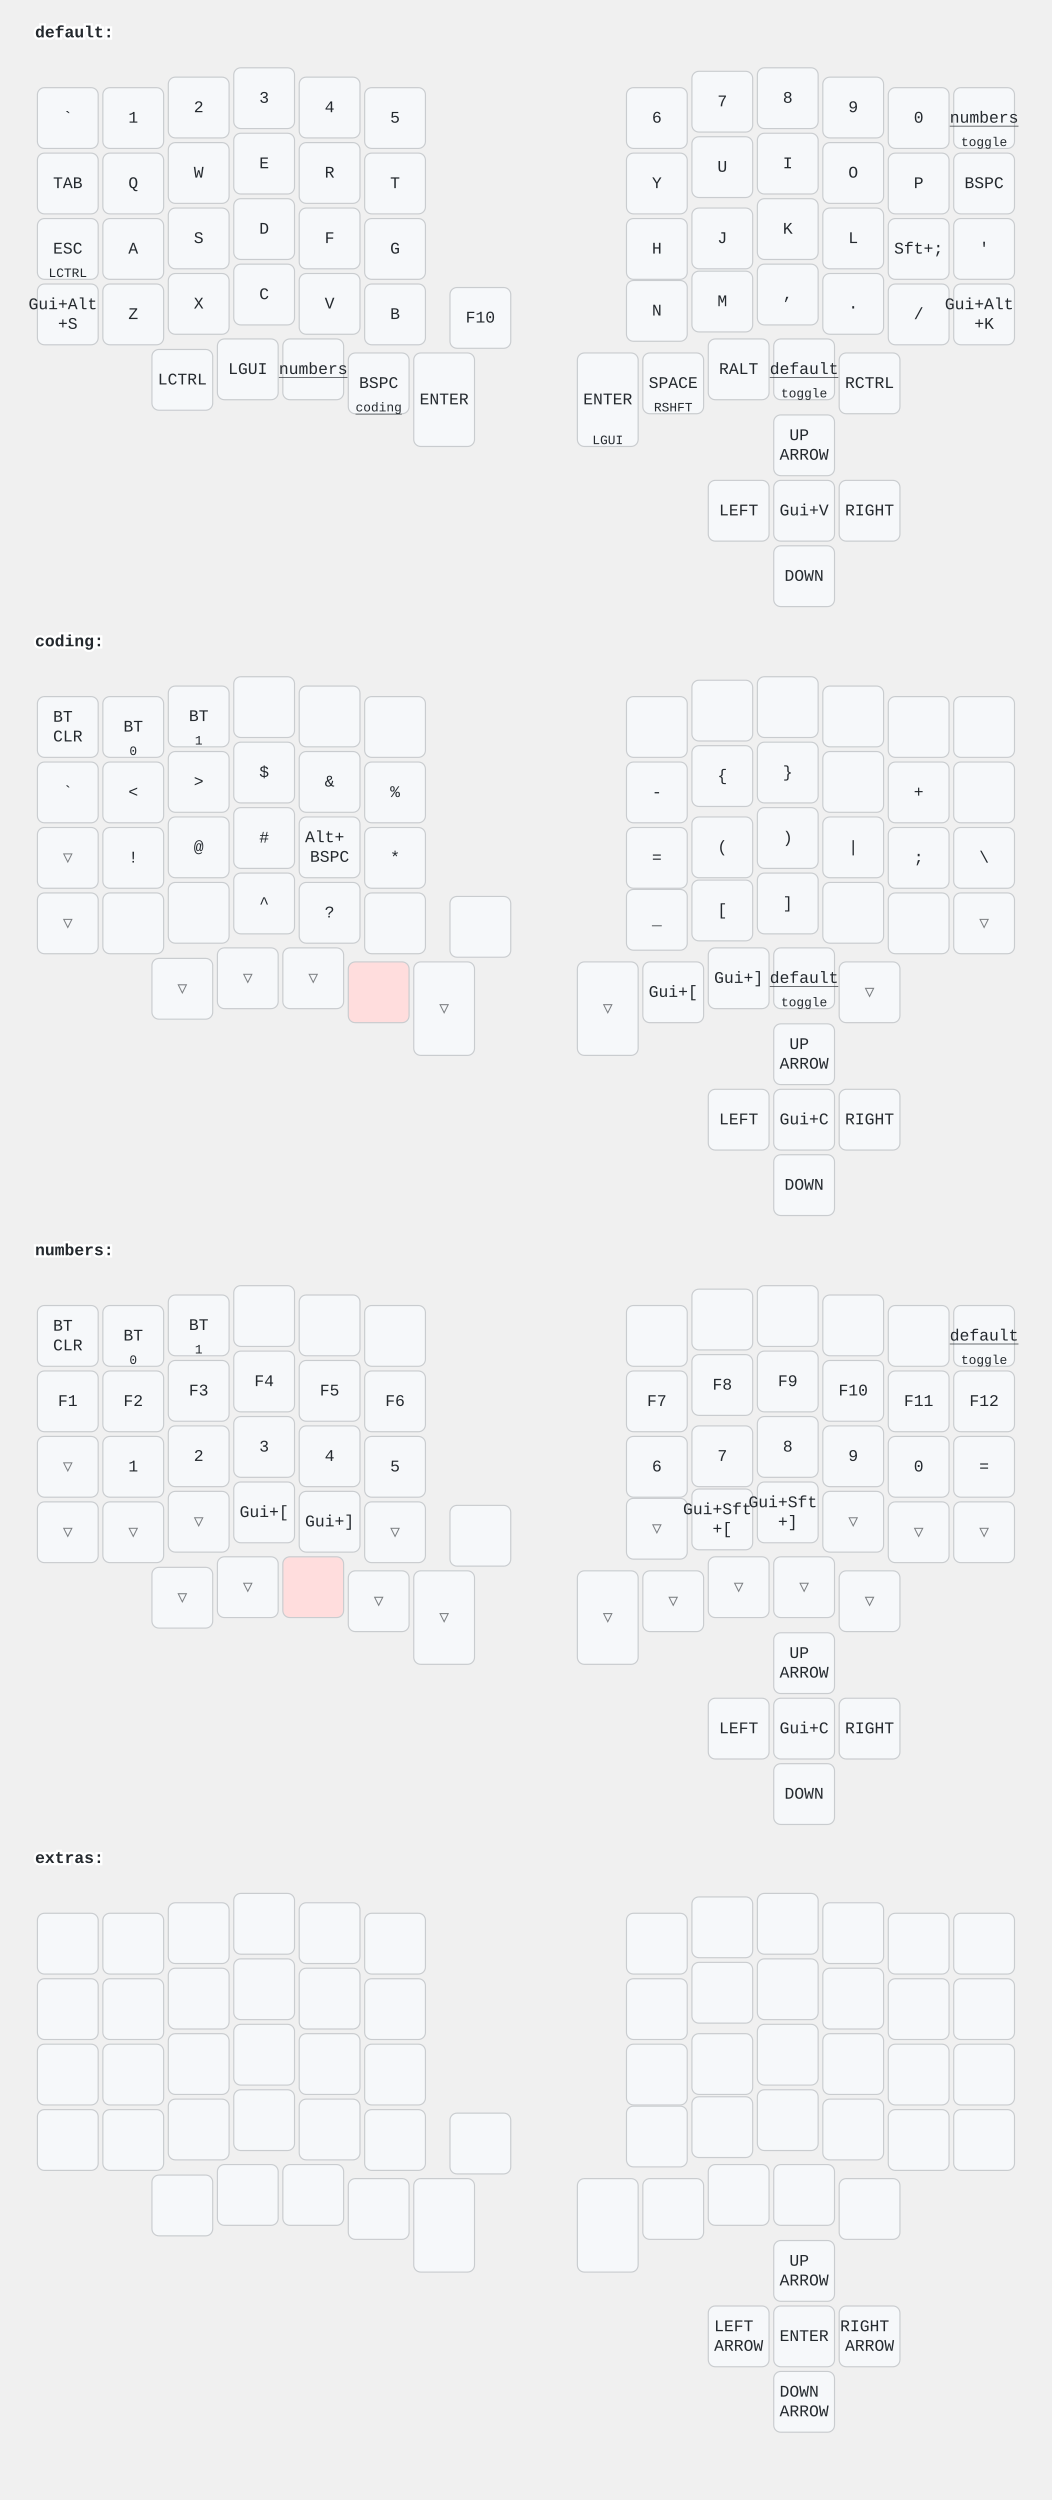
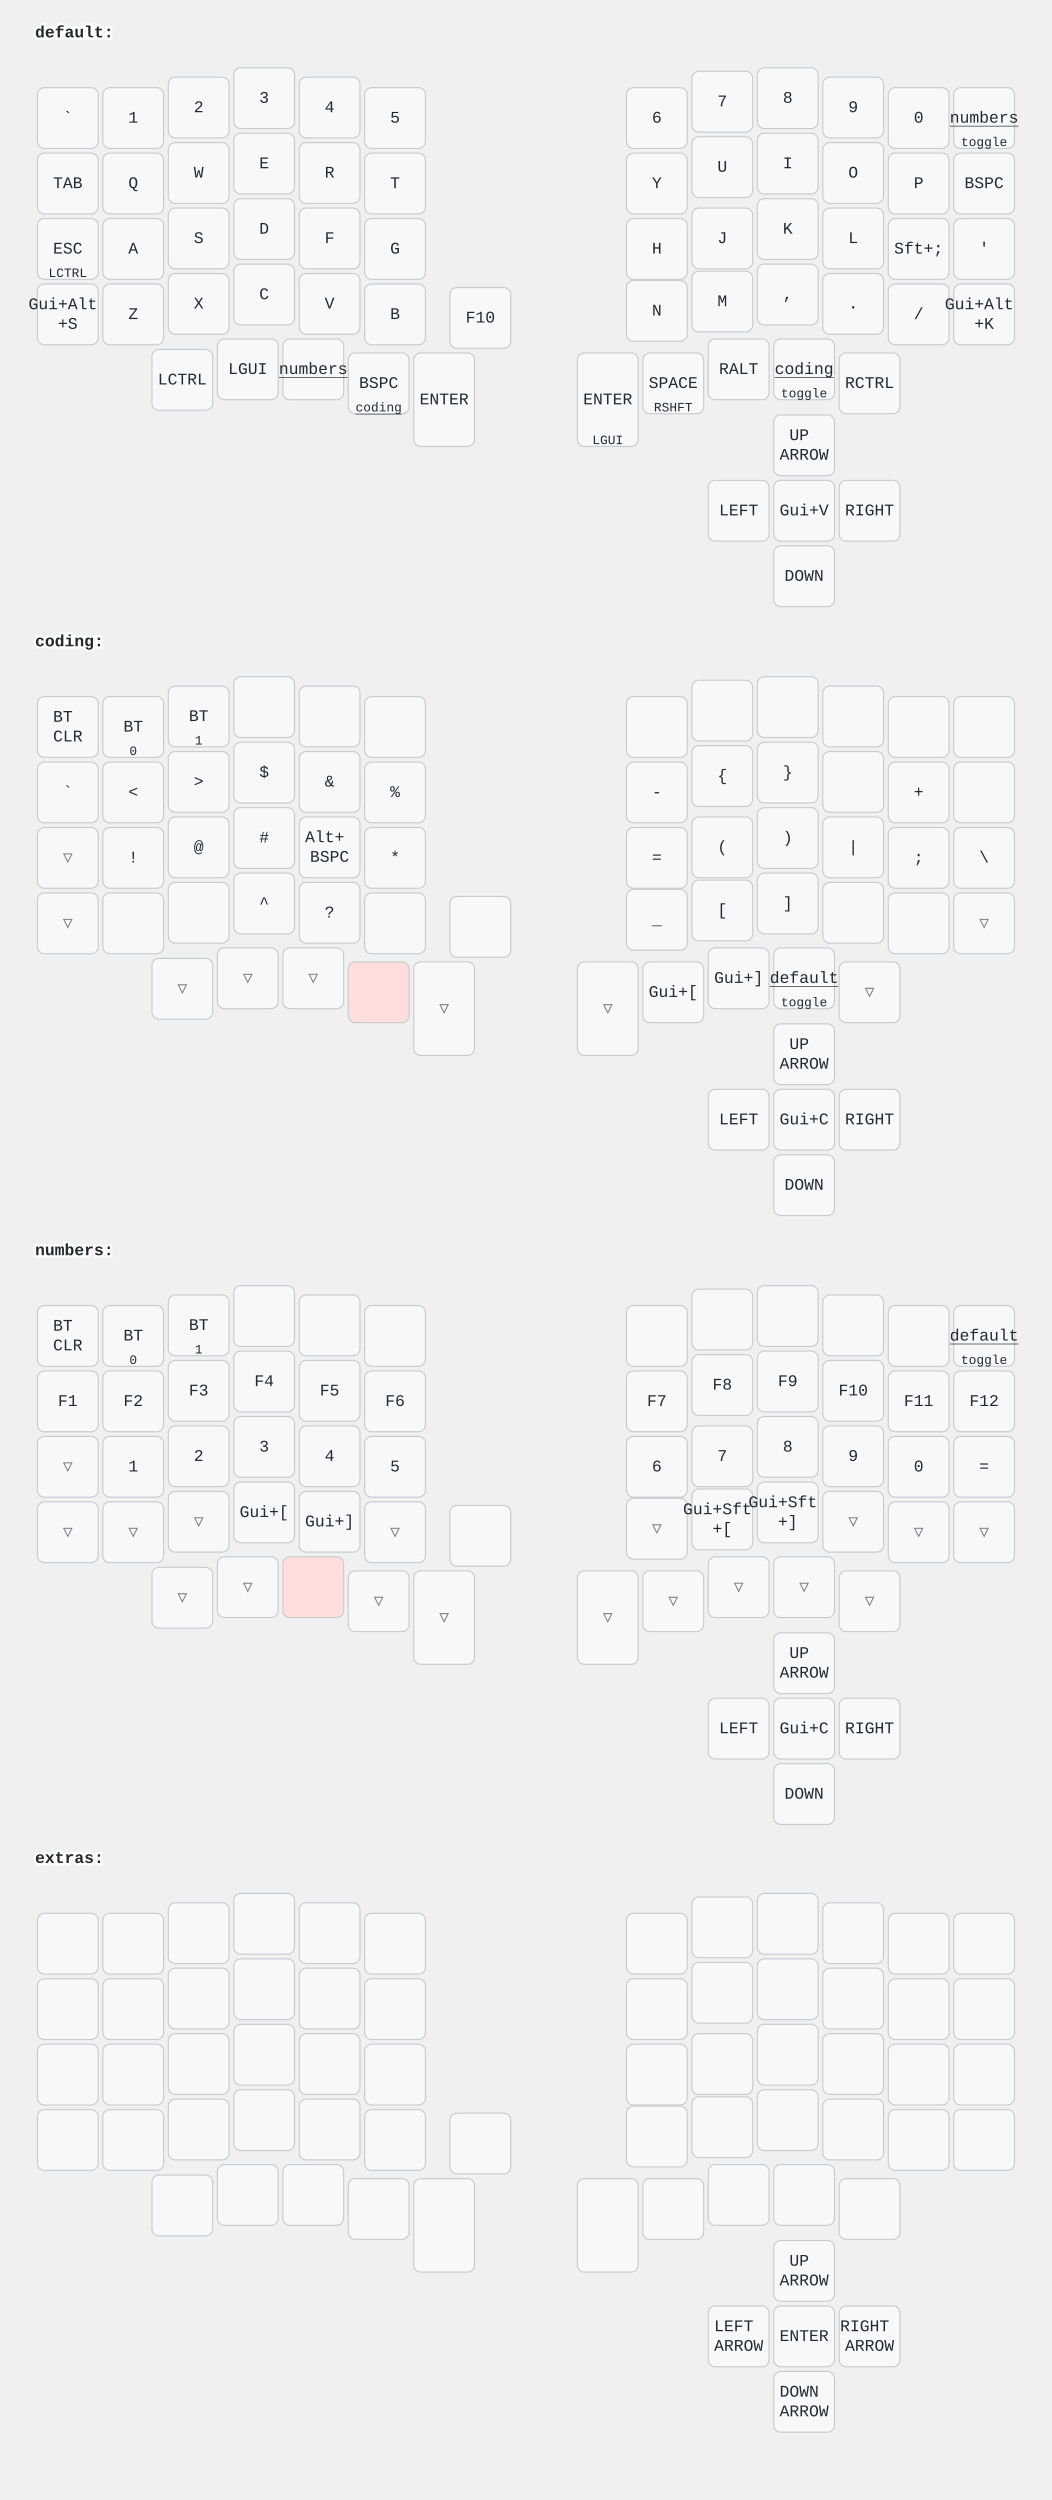
<svg xmlns="http://www.w3.org/2000/svg" width="900" height="2139" viewBox="0 0 900 2139" class="keymap">
  <style>/* inherit to force styles through use tags */
svg path {
    fill: inherit;
}

/* font and background color specifications */
svg.keymap {
    font-family: SFMono-Regular,Consolas,Liberation Mono,Menlo,monospace;
    font-size: 14px;
    font-kerning: normal;
    text-rendering: optimizeLegibility;
    fill: #24292e;
}

/* default key styling */
rect.key {
    fill: #f6f8fa;
}

rect.key, rect.combo {
    stroke: #c9cccf;
    stroke-width: 1;
}

/* default key side styling, only used is draw_key_sides is set */
rect.side {
    filter: brightness(90%);
}

/* color accent for combo boxes */
rect.combo, rect.combo-separate {
    fill: #cdf;
}

/* color accent for held keys */
rect.held, rect.combo.held {
    fill: #fdd;
}

/* color accent for ghost (optional) keys */
rect.ghost, rect.combo.ghost {
    stroke-dasharray: 4, 4;
    stroke-width: 2;
}

text {
    text-anchor: middle;
    dominant-baseline: middle;
}

/* styling for layer labels */
text.label {
    font-weight: bold;
    text-anchor: start;
    stroke: white;
    stroke-width: 4;
    paint-order: stroke;
}

/* styling for optional footer */
text.footer {
    text-anchor: end;
    dominant-baseline: auto;
    stroke: white;
    stroke-width: 4;
    paint-order: stroke;
}

/* styling for combo tap, and key non-tap label text */
text.combo, text.hold, text.shifted, text.left, text.right {
    font-size: 11px;
}

text.hold {
    text-anchor: middle;
    dominant-baseline: auto;
}

text.shifted {
    text-anchor: middle;
    dominant-baseline: hanging;
}

text.left {
    text-anchor: start;
}

text.right {
    text-anchor: end;
}

text.layer-activator {
    text-decoration: underline;
}

/* styling for hold/shifted label text in combo box */
text.combo.hold, text.combo.shifted, text.combo.left, text.combo.right {
    font-size: 8px;
}

/* lighter symbol for transparent keys */
text.trans {
    fill: #7b7e81;
}

/* styling for combo dendrons */
path.combo {
    stroke-width: 1;
    stroke: gray;
    fill: none;
}

/* Start Tabler Icons Cleanup */
/* cannot use height/width with glyphs */
.icon-tabler &gt; path {
    fill: inherit;
    stroke: inherit;
    stroke-width: 2;
}
/* hide tabler's default box */
.icon-tabler &gt; path[stroke="none"][fill="none"] {
    visibility: hidden;
}
/* End Tabler Icons Cleanup */
</style>
  <g transform="translate(30, 0)" class="layer-default">
    <text x="0" y="28" class="label" id="default">default:</text>
    <g transform="translate(0, 56)">
      <g transform="translate(28, 45)" class="key keypos-0">
        <rect rx="6" ry="6" x="-26" y="-26" width="52" height="52" class="key" />
        <text x="0" y="0" class="key tap">`</text>
      </g>
      <g transform="translate(84, 45)" class="key keypos-1">
        <rect rx="6" ry="6" x="-26" y="-26" width="52" height="52" class="key" />
        <text x="0" y="0" class="key tap">1</text>
      </g>
      <g transform="translate(140, 36)" class="key keypos-2">
        <rect rx="6" ry="6" x="-26" y="-26" width="52" height="52" class="key" />
        <text x="0" y="0" class="key tap">2</text>
      </g>
      <g transform="translate(196, 28)" class="key keypos-3">
        <rect rx="6" ry="6" x="-26" y="-26" width="52" height="52" class="key" />
        <text x="0" y="0" class="key tap">3</text>
      </g>
      <g transform="translate(252, 36)" class="key keypos-4">
        <rect rx="6" ry="6" x="-26" y="-26" width="52" height="52" class="key" />
        <text x="0" y="0" class="key tap">4</text>
      </g>
      <g transform="translate(308, 45)" class="key keypos-5">
        <rect rx="6" ry="6" x="-26" y="-26" width="52" height="52" class="key" />
        <text x="0" y="0" class="key tap">5</text>
      </g>
      <g transform="translate(532, 45)" class="key keypos-6">
        <rect rx="6" ry="6" x="-26" y="-26" width="52" height="52" class="key" />
        <text x="0" y="0" class="key tap">6</text>
      </g>
      <g transform="translate(588, 31)" class="key keypos-7">
        <rect rx="6" ry="6" x="-26" y="-26" width="52" height="52" class="key" />
        <text x="0" y="0" class="key tap">7</text>
      </g>
      <g transform="translate(644, 28)" class="key keypos-8">
        <rect rx="6" ry="6" x="-26" y="-26" width="52" height="52" class="key" />
        <text x="0" y="0" class="key tap">8</text>
      </g>
      <g transform="translate(700, 36)" class="key keypos-9">
        <rect rx="6" ry="6" x="-26" y="-26" width="52" height="52" class="key" />
        <text x="0" y="0" class="key tap">9</text>
      </g>
      <g transform="translate(756, 45)" class="key keypos-10">
        <rect rx="6" ry="6" x="-26" y="-26" width="52" height="52" class="key" />
        <text x="0" y="0" class="key tap">0</text>
      </g>
      <g transform="translate(812, 45)" class="key keypos-11">
        <rect rx="6" ry="6" x="-26" y="-26" width="52" height="52" class="key" />
        <a href="#numbers">
          <text x="0" y="0" class="key tap layer-activator">numbers</text>
        </a>
        <text x="0" y="24" class="key hold">toggle</text>
      </g>
      <g transform="translate(28, 101)" class="key keypos-12">
        <rect rx="6" ry="6" x="-26" y="-26" width="52" height="52" class="key" />
        <text x="0" y="0" class="key tap">TAB</text>
      </g>
      <g transform="translate(84, 101)" class="key keypos-13">
        <rect rx="6" ry="6" x="-26" y="-26" width="52" height="52" class="key" />
        <text x="0" y="0" class="key tap">Q</text>
      </g>
      <g transform="translate(140, 92)" class="key keypos-14">
        <rect rx="6" ry="6" x="-26" y="-26" width="52" height="52" class="key" />
        <text x="0" y="0" class="key tap">W</text>
      </g>
      <g transform="translate(196, 84)" class="key keypos-15">
        <rect rx="6" ry="6" x="-26" y="-26" width="52" height="52" class="key" />
        <text x="0" y="0" class="key tap">E</text>
      </g>
      <g transform="translate(252, 92)" class="key keypos-16">
        <rect rx="6" ry="6" x="-26" y="-26" width="52" height="52" class="key" />
        <text x="0" y="0" class="key tap">R</text>
      </g>
      <g transform="translate(308, 101)" class="key keypos-17">
        <rect rx="6" ry="6" x="-26" y="-26" width="52" height="52" class="key" />
        <text x="0" y="0" class="key tap">T</text>
      </g>
      <g transform="translate(532, 101)" class="key keypos-18">
        <rect rx="6" ry="6" x="-26" y="-26" width="52" height="52" class="key" />
        <text x="0" y="0" class="key tap">Y</text>
      </g>
      <g transform="translate(588, 87)" class="key keypos-19">
        <rect rx="6" ry="6" x="-26" y="-26" width="52" height="52" class="key" />
        <text x="0" y="0" class="key tap">U</text>
      </g>
      <g transform="translate(644, 84)" class="key keypos-20">
        <rect rx="6" ry="6" x="-26" y="-26" width="52" height="52" class="key" />
        <text x="0" y="0" class="key tap">I</text>
      </g>
      <g transform="translate(700, 92)" class="key keypos-21">
        <rect rx="6" ry="6" x="-26" y="-26" width="52" height="52" class="key" />
        <text x="0" y="0" class="key tap">O</text>
      </g>
      <g transform="translate(756, 101)" class="key keypos-22">
        <rect rx="6" ry="6" x="-26" y="-26" width="52" height="52" class="key" />
        <text x="0" y="0" class="key tap">P</text>
      </g>
      <g transform="translate(812, 101)" class="key keypos-23">
        <rect rx="6" ry="6" x="-26" y="-26" width="52" height="52" class="key" />
        <text x="0" y="0" class="key tap">BSPC</text>
      </g>
      <g transform="translate(28, 157)" class="key keypos-24">
        <rect rx="6" ry="6" x="-26" y="-26" width="52" height="52" class="key" />
        <text x="0" y="0" class="key tap">ESC</text>
        <text x="0" y="24" class="key hold">LCTRL</text>
      </g>
      <g transform="translate(84, 157)" class="key keypos-25">
        <rect rx="6" ry="6" x="-26" y="-26" width="52" height="52" class="key" />
        <text x="0" y="0" class="key tap">A</text>
      </g>
      <g transform="translate(140, 148)" class="key keypos-26">
        <rect rx="6" ry="6" x="-26" y="-26" width="52" height="52" class="key" />
        <text x="0" y="0" class="key tap">S</text>
      </g>
      <g transform="translate(196, 140)" class="key keypos-27">
        <rect rx="6" ry="6" x="-26" y="-26" width="52" height="52" class="key" />
        <text x="0" y="0" class="key tap">D</text>
      </g>
      <g transform="translate(252, 148)" class="key keypos-28">
        <rect rx="6" ry="6" x="-26" y="-26" width="52" height="52" class="key" />
        <text x="0" y="0" class="key tap">F</text>
      </g>
      <g transform="translate(308, 157)" class="key keypos-29">
        <rect rx="6" ry="6" x="-26" y="-26" width="52" height="52" class="key" />
        <text x="0" y="0" class="key tap">G</text>
      </g>
      <g transform="translate(532, 157)" class="key keypos-30">
        <rect rx="6" ry="6" x="-26" y="-26" width="52" height="52" class="key" />
        <text x="0" y="0" class="key tap">H</text>
      </g>
      <g transform="translate(588, 148)" class="key keypos-31">
        <rect rx="6" ry="6" x="-26" y="-26" width="52" height="52" class="key" />
        <text x="0" y="0" class="key tap">J</text>
      </g>
      <g transform="translate(644, 140)" class="key keypos-32">
        <rect rx="6" ry="6" x="-26" y="-26" width="52" height="52" class="key" />
        <text x="0" y="0" class="key tap">K</text>
      </g>
      <g transform="translate(700, 148)" class="key keypos-33">
        <rect rx="6" ry="6" x="-26" y="-26" width="52" height="52" class="key" />
        <text x="0" y="0" class="key tap">L</text>
      </g>
      <g transform="translate(756, 157)" class="key keypos-34">
        <rect rx="6" ry="6" x="-26" y="-26" width="52" height="52" class="key" />
        <text x="0" y="0" class="key tap">Sft+;</text>
      </g>
      <g transform="translate(812, 157)" class="key keypos-35">
        <rect rx="6" ry="6" x="-26" y="-26" width="52" height="52" class="key" />
        <text x="0" y="0" class="key tap">'</text>
      </g>
      <g transform="translate(28, 213)" class="key keypos-36">
        <rect rx="6" ry="6" x="-26" y="-26" width="52" height="52" class="key" />
        <text x="0" y="0" class="key tap">
          <tspan x="0" dy="-0.6em">Gui+Alt</tspan>
          <tspan x="0" dy="1.2em">+S</tspan>
        </text>
      </g>
      <g transform="translate(84, 213)" class="key keypos-37">
        <rect rx="6" ry="6" x="-26" y="-26" width="52" height="52" class="key" />
        <text x="0" y="0" class="key tap">Z</text>
      </g>
      <g transform="translate(140, 204)" class="key keypos-38">
        <rect rx="6" ry="6" x="-26" y="-26" width="52" height="52" class="key" />
        <text x="0" y="0" class="key tap">X</text>
      </g>
      <g transform="translate(196, 196)" class="key keypos-39">
        <rect rx="6" ry="6" x="-26" y="-26" width="52" height="52" class="key" />
        <text x="0" y="0" class="key tap">C</text>
      </g>
      <g transform="translate(252, 204)" class="key keypos-40">
        <rect rx="6" ry="6" x="-26" y="-26" width="52" height="52" class="key" />
        <text x="0" y="0" class="key tap">V</text>
      </g>
      <g transform="translate(308, 213)" class="key keypos-41">
        <rect rx="6" ry="6" x="-26" y="-26" width="52" height="52" class="key" />
        <text x="0" y="0" class="key tap">B</text>
      </g>
      <g transform="translate(532, 210)" class="key keypos-42">
        <rect rx="6" ry="6" x="-26" y="-26" width="52" height="52" class="key" />
        <text x="0" y="0" class="key tap">N</text>
      </g>
      <g transform="translate(588, 202)" class="key keypos-43">
        <rect rx="6" ry="6" x="-26" y="-26" width="52" height="52" class="key" />
        <text x="0" y="0" class="key tap">M</text>
      </g>
      <g transform="translate(644, 196)" class="key keypos-44">
        <rect rx="6" ry="6" x="-26" y="-26" width="52" height="52" class="key" />
        <text x="0" y="0" class="key tap">,</text>
      </g>
      <g transform="translate(700, 204)" class="key keypos-45">
        <rect rx="6" ry="6" x="-26" y="-26" width="52" height="52" class="key" />
        <text x="0" y="0" class="key tap">.</text>
      </g>
      <g transform="translate(756, 213)" class="key keypos-46">
        <rect rx="6" ry="6" x="-26" y="-26" width="52" height="52" class="key" />
        <text x="0" y="0" class="key tap">/</text>
      </g>
      <g transform="translate(812, 213)" class="key keypos-47">
        <rect rx="6" ry="6" x="-26" y="-26" width="52" height="52" class="key" />
        <text x="0" y="0" class="key tap">
          <tspan x="0" dy="-0.6em">Gui+Alt</tspan>
          <tspan x="0" dy="1.2em">+K</tspan>
        </text>
      </g>
      <g transform="translate(381, 216)" class="key keypos-48">
        <rect rx="6" ry="6" x="-26" y="-26" width="52" height="52" class="key" />
        <text x="0" y="0" class="key tap">F10</text>
      </g>
      <g transform="translate(126, 269)" class="key keypos-49">
        <rect rx="6" ry="6" x="-26" y="-26" width="52" height="52" class="key" />
        <text x="0" y="0" class="key tap">LCTRL</text>
      </g>
      <g transform="translate(182, 260)" class="key keypos-50">
        <rect rx="6" ry="6" x="-26" y="-26" width="52" height="52" class="key" />
        <text x="0" y="0" class="key tap">LGUI</text>
      </g>
      <g transform="translate(238, 260)" class="key keypos-51">
        <rect rx="6" ry="6" x="-26" y="-26" width="52" height="52" class="key" />
        <a href="#numbers">
          <text x="0" y="0" class="key tap layer-activator">numbers</text>
        </a>
      </g>
      <g transform="translate(294, 272)" class="key keypos-52">
        <rect rx="6" ry="6" x="-26" y="-26" width="52" height="52" class="key" />
        <text x="0" y="0" class="key tap">BSPC</text>
        <a href="#coding">
          <text x="0" y="24" class="key hold layer-activator">coding</text>
        </a>
      </g>
      <g transform="translate(350, 286)" class="key keypos-53">
        <rect rx="6" ry="6" x="-26" y="-40" width="52" height="80" class="key" />
        <text x="0" y="0" class="key tap">ENTER</text>
      </g>
      <g transform="translate(490, 286)" class="key keypos-54">
        <rect rx="6" ry="6" x="-26" y="-40" width="52" height="80" class="key" />
        <text x="0" y="0" class="key tap">ENTER</text>
        <text x="0" y="38" class="key hold">LGUI</text>
      </g>
      <g transform="translate(546, 272)" class="key keypos-55">
        <rect rx="6" ry="6" x="-26" y="-26" width="52" height="52" class="key" />
        <text x="0" y="0" class="key tap">SPACE</text>
        <text x="0" y="24" class="key hold">RSHFT</text>
      </g>
      <g transform="translate(602, 260)" class="key keypos-56">
        <rect rx="6" ry="6" x="-26" y="-26" width="52" height="52" class="key" />
        <text x="0" y="0" class="key tap">RALT</text>
      </g>
      <g transform="translate(658, 260)" class="key keypos-57">
        <rect rx="6" ry="6" x="-26" y="-26" width="52" height="52" class="key" />
-         <a href="#default">
-           <text x="0" y="0" class="key tap layer-activator">default</text>
+         <a href="#coding">
+           <text x="0" y="0" class="key tap layer-activator">coding</text>
        </a>
        <text x="0" y="24" class="key hold">toggle</text>
      </g>
      <g transform="translate(714, 272)" class="key keypos-58">
        <rect rx="6" ry="6" x="-26" y="-26" width="52" height="52" class="key" />
        <text x="0" y="0" class="key tap">RCTRL</text>
      </g>
      <g transform="translate(658, 381)" class="key keypos-59">
        <rect rx="6" ry="6" x="-26" y="-26" width="52" height="52" class="key" />
        <text x="0" y="0" class="key tap">Gui+V</text>
      </g>
      <g transform="translate(714, 381)" class="key keypos-60">
        <rect rx="6" ry="6" x="-26" y="-26" width="52" height="52" class="key" />
        <text x="0" y="0" class="key tap">RIGHT</text>
      </g>
      <g transform="translate(658, 325)" class="key keypos-61">
        <rect rx="6" ry="6" x="-26" y="-26" width="52" height="52" class="key" />
        <text x="0" y="0" class="key tap">
          <tspan x="0" dy="-0.6em">UP</tspan>
          <tspan x="0" dy="1.2em">ARROW</tspan>
        </text>
      </g>
      <g transform="translate(602, 381)" class="key keypos-62">
        <rect rx="6" ry="6" x="-26" y="-26" width="52" height="52" class="key" />
        <text x="0" y="0" class="key tap">LEFT</text>
      </g>
      <g transform="translate(658, 437)" class="key keypos-63">
        <rect rx="6" ry="6" x="-26" y="-26" width="52" height="52" class="key" />
        <text x="0" y="0" class="key tap">DOWN</text>
      </g>
    </g>
  </g>
  <g transform="translate(30, 521)" class="layer-coding">
    <text x="0" y="28" class="label" id="coding">coding:</text>
    <g transform="translate(0, 56)">
      <g transform="translate(28, 45)" class="key keypos-0">
        <rect rx="6" ry="6" x="-26" y="-26" width="52" height="52" class="key" />
        <text x="0" y="0" class="key tap">
          <tspan x="0" dy="-0.6em">BT</tspan>
          <tspan x="0" dy="1.2em">CLR</tspan>
        </text>
      </g>
      <g transform="translate(84, 45)" class="key keypos-1">
        <rect rx="6" ry="6" x="-26" y="-26" width="52" height="52" class="key" />
        <text x="0" y="0" class="key tap">BT</text>
        <text x="0" y="24" class="key hold">0</text>
      </g>
      <g transform="translate(140, 36)" class="key keypos-2">
        <rect rx="6" ry="6" x="-26" y="-26" width="52" height="52" class="key" />
        <text x="0" y="0" class="key tap">BT</text>
        <text x="0" y="24" class="key hold">1</text>
      </g>
      <g transform="translate(196, 28)" class="key keypos-3">
        <rect rx="6" ry="6" x="-26" y="-26" width="52" height="52" class="key" />
      </g>
      <g transform="translate(252, 36)" class="key keypos-4">
        <rect rx="6" ry="6" x="-26" y="-26" width="52" height="52" class="key" />
      </g>
      <g transform="translate(308, 45)" class="key keypos-5">
        <rect rx="6" ry="6" x="-26" y="-26" width="52" height="52" class="key" />
      </g>
      <g transform="translate(532, 45)" class="key keypos-6">
        <rect rx="6" ry="6" x="-26" y="-26" width="52" height="52" class="key" />
      </g>
      <g transform="translate(588, 31)" class="key keypos-7">
        <rect rx="6" ry="6" x="-26" y="-26" width="52" height="52" class="key" />
      </g>
      <g transform="translate(644, 28)" class="key keypos-8">
        <rect rx="6" ry="6" x="-26" y="-26" width="52" height="52" class="key" />
      </g>
      <g transform="translate(700, 36)" class="key keypos-9">
        <rect rx="6" ry="6" x="-26" y="-26" width="52" height="52" class="key" />
      </g>
      <g transform="translate(756, 45)" class="key keypos-10">
        <rect rx="6" ry="6" x="-26" y="-26" width="52" height="52" class="key" />
      </g>
      <g transform="translate(812, 45)" class="key keypos-11">
        <rect rx="6" ry="6" x="-26" y="-26" width="52" height="52" class="key" />
      </g>
      <g transform="translate(28, 101)" class="key keypos-12">
        <rect rx="6" ry="6" x="-26" y="-26" width="52" height="52" class="key" />
        <text x="0" y="0" class="key tap">`</text>
      </g>
      <g transform="translate(84, 101)" class="key keypos-13">
        <rect rx="6" ry="6" x="-26" y="-26" width="52" height="52" class="key" />
        <text x="0" y="0" class="key tap">&lt;</text>
      </g>
      <g transform="translate(140, 92)" class="key keypos-14">
        <rect rx="6" ry="6" x="-26" y="-26" width="52" height="52" class="key" />
        <text x="0" y="0" class="key tap">&gt;</text>
      </g>
      <g transform="translate(196, 84)" class="key keypos-15">
        <rect rx="6" ry="6" x="-26" y="-26" width="52" height="52" class="key" />
        <text x="0" y="0" class="key tap">$</text>
      </g>
      <g transform="translate(252, 92)" class="key keypos-16">
        <rect rx="6" ry="6" x="-26" y="-26" width="52" height="52" class="key" />
        <text x="0" y="0" class="key tap">&amp;</text>
      </g>
      <g transform="translate(308, 101)" class="key keypos-17">
        <rect rx="6" ry="6" x="-26" y="-26" width="52" height="52" class="key" />
        <text x="0" y="0" class="key tap">%</text>
      </g>
      <g transform="translate(532, 101)" class="key keypos-18">
        <rect rx="6" ry="6" x="-26" y="-26" width="52" height="52" class="key" />
        <text x="0" y="0" class="key tap">-</text>
      </g>
      <g transform="translate(588, 87)" class="key keypos-19">
        <rect rx="6" ry="6" x="-26" y="-26" width="52" height="52" class="key" />
        <text x="0" y="0" class="key tap">{</text>
      </g>
      <g transform="translate(644, 84)" class="key keypos-20">
        <rect rx="6" ry="6" x="-26" y="-26" width="52" height="52" class="key" />
        <text x="0" y="0" class="key tap">}</text>
      </g>
      <g transform="translate(700, 92)" class="key keypos-21">
        <rect rx="6" ry="6" x="-26" y="-26" width="52" height="52" class="key" />
      </g>
      <g transform="translate(756, 101)" class="key keypos-22">
        <rect rx="6" ry="6" x="-26" y="-26" width="52" height="52" class="key" />
        <text x="0" y="0" class="key tap">+</text>
      </g>
      <g transform="translate(812, 101)" class="key keypos-23">
        <rect rx="6" ry="6" x="-26" y="-26" width="52" height="52" class="key" />
      </g>
      <g transform="translate(28, 157)" class="key trans keypos-24">
        <rect rx="6" ry="6" x="-26" y="-26" width="52" height="52" class="key trans" />
        <text x="0" y="0" class="key trans tap">▽</text>
      </g>
      <g transform="translate(84, 157)" class="key keypos-25">
        <rect rx="6" ry="6" x="-26" y="-26" width="52" height="52" class="key" />
        <text x="0" y="0" class="key tap">!</text>
      </g>
      <g transform="translate(140, 148)" class="key keypos-26">
        <rect rx="6" ry="6" x="-26" y="-26" width="52" height="52" class="key" />
        <text x="0" y="0" class="key tap">@</text>
      </g>
      <g transform="translate(196, 140)" class="key keypos-27">
        <rect rx="6" ry="6" x="-26" y="-26" width="52" height="52" class="key" />
        <text x="0" y="0" class="key tap">#</text>
      </g>
      <g transform="translate(252, 148)" class="key keypos-28">
        <rect rx="6" ry="6" x="-26" y="-26" width="52" height="52" class="key" />
        <text x="0" y="0" class="key tap">
          <tspan x="0" dy="-0.6em">Alt+</tspan>
          <tspan x="0" dy="1.2em">BSPC</tspan>
        </text>
      </g>
      <g transform="translate(308, 157)" class="key keypos-29">
        <rect rx="6" ry="6" x="-26" y="-26" width="52" height="52" class="key" />
        <text x="0" y="0" class="key tap">*</text>
      </g>
      <g transform="translate(532, 157)" class="key keypos-30">
        <rect rx="6" ry="6" x="-26" y="-26" width="52" height="52" class="key" />
        <text x="0" y="0" class="key tap">=</text>
      </g>
      <g transform="translate(588, 148)" class="key keypos-31">
        <rect rx="6" ry="6" x="-26" y="-26" width="52" height="52" class="key" />
        <text x="0" y="0" class="key tap">(</text>
      </g>
      <g transform="translate(644, 140)" class="key keypos-32">
        <rect rx="6" ry="6" x="-26" y="-26" width="52" height="52" class="key" />
        <text x="0" y="0" class="key tap">)</text>
      </g>
      <g transform="translate(700, 148)" class="key keypos-33">
        <rect rx="6" ry="6" x="-26" y="-26" width="52" height="52" class="key" />
        <text x="0" y="0" class="key tap">|</text>
      </g>
      <g transform="translate(756, 157)" class="key keypos-34">
        <rect rx="6" ry="6" x="-26" y="-26" width="52" height="52" class="key" />
        <text x="0" y="0" class="key tap">;</text>
      </g>
      <g transform="translate(812, 157)" class="key keypos-35">
        <rect rx="6" ry="6" x="-26" y="-26" width="52" height="52" class="key" />
        <text x="0" y="0" class="key tap">\</text>
      </g>
      <g transform="translate(28, 213)" class="key trans keypos-36">
        <rect rx="6" ry="6" x="-26" y="-26" width="52" height="52" class="key trans" />
        <text x="0" y="0" class="key trans tap">▽</text>
      </g>
      <g transform="translate(84, 213)" class="key keypos-37">
        <rect rx="6" ry="6" x="-26" y="-26" width="52" height="52" class="key" />
      </g>
      <g transform="translate(140, 204)" class="key keypos-38">
        <rect rx="6" ry="6" x="-26" y="-26" width="52" height="52" class="key" />
      </g>
      <g transform="translate(196, 196)" class="key keypos-39">
        <rect rx="6" ry="6" x="-26" y="-26" width="52" height="52" class="key" />
        <text x="0" y="0" class="key tap">^</text>
      </g>
      <g transform="translate(252, 204)" class="key keypos-40">
        <rect rx="6" ry="6" x="-26" y="-26" width="52" height="52" class="key" />
        <text x="0" y="0" class="key tap">?</text>
      </g>
      <g transform="translate(308, 213)" class="key keypos-41">
        <rect rx="6" ry="6" x="-26" y="-26" width="52" height="52" class="key" />
      </g>
      <g transform="translate(532, 210)" class="key keypos-42">
        <rect rx="6" ry="6" x="-26" y="-26" width="52" height="52" class="key" />
        <text x="0" y="0" class="key tap">_</text>
      </g>
      <g transform="translate(588, 202)" class="key keypos-43">
        <rect rx="6" ry="6" x="-26" y="-26" width="52" height="52" class="key" />
        <text x="0" y="0" class="key tap">[</text>
      </g>
      <g transform="translate(644, 196)" class="key keypos-44">
        <rect rx="6" ry="6" x="-26" y="-26" width="52" height="52" class="key" />
        <text x="0" y="0" class="key tap">]</text>
      </g>
      <g transform="translate(700, 204)" class="key keypos-45">
        <rect rx="6" ry="6" x="-26" y="-26" width="52" height="52" class="key" />
      </g>
      <g transform="translate(756, 213)" class="key keypos-46">
        <rect rx="6" ry="6" x="-26" y="-26" width="52" height="52" class="key" />
      </g>
      <g transform="translate(812, 213)" class="key trans keypos-47">
        <rect rx="6" ry="6" x="-26" y="-26" width="52" height="52" class="key trans" />
        <text x="0" y="0" class="key trans tap">▽</text>
      </g>
      <g transform="translate(381, 216)" class="key keypos-48">
        <rect rx="6" ry="6" x="-26" y="-26" width="52" height="52" class="key" />
      </g>
      <g transform="translate(126, 269)" class="key trans keypos-49">
        <rect rx="6" ry="6" x="-26" y="-26" width="52" height="52" class="key trans" />
        <text x="0" y="0" class="key trans tap">▽</text>
      </g>
      <g transform="translate(182, 260)" class="key trans keypos-50">
        <rect rx="6" ry="6" x="-26" y="-26" width="52" height="52" class="key trans" />
        <text x="0" y="0" class="key trans tap">▽</text>
      </g>
      <g transform="translate(238, 260)" class="key trans keypos-51">
        <rect rx="6" ry="6" x="-26" y="-26" width="52" height="52" class="key trans" />
        <text x="0" y="0" class="key trans tap">▽</text>
      </g>
      <g transform="translate(294, 272)" class="key held keypos-52">
        <rect rx="6" ry="6" x="-26" y="-26" width="52" height="52" class="key held" />
      </g>
      <g transform="translate(350, 286)" class="key trans keypos-53">
        <rect rx="6" ry="6" x="-26" y="-40" width="52" height="80" class="key trans" />
        <text x="0" y="0" class="key trans tap">▽</text>
      </g>
      <g transform="translate(490, 286)" class="key trans keypos-54">
        <rect rx="6" ry="6" x="-26" y="-40" width="52" height="80" class="key trans" />
        <text x="0" y="0" class="key trans tap">▽</text>
      </g>
      <g transform="translate(546, 272)" class="key keypos-55">
        <rect rx="6" ry="6" x="-26" y="-26" width="52" height="52" class="key" />
        <text x="0" y="0" class="key tap">Gui+[</text>
      </g>
      <g transform="translate(602, 260)" class="key keypos-56">
        <rect rx="6" ry="6" x="-26" y="-26" width="52" height="52" class="key" />
        <text x="0" y="0" class="key tap">Gui+]</text>
      </g>
      <g transform="translate(658, 260)" class="key keypos-57">
        <rect rx="6" ry="6" x="-26" y="-26" width="52" height="52" class="key" />
        <a href="#default">
          <text x="0" y="0" class="key tap layer-activator">default</text>
        </a>
        <text x="0" y="24" class="key hold">toggle</text>
      </g>
      <g transform="translate(714, 272)" class="key trans keypos-58">
        <rect rx="6" ry="6" x="-26" y="-26" width="52" height="52" class="key trans" />
        <text x="0" y="0" class="key trans tap">▽</text>
      </g>
      <g transform="translate(658, 381)" class="key keypos-59">
        <rect rx="6" ry="6" x="-26" y="-26" width="52" height="52" class="key" />
        <text x="0" y="0" class="key tap">Gui+C</text>
      </g>
      <g transform="translate(714, 381)" class="key keypos-60">
        <rect rx="6" ry="6" x="-26" y="-26" width="52" height="52" class="key" />
        <text x="0" y="0" class="key tap">RIGHT</text>
      </g>
      <g transform="translate(658, 325)" class="key keypos-61">
        <rect rx="6" ry="6" x="-26" y="-26" width="52" height="52" class="key" />
        <text x="0" y="0" class="key tap">
          <tspan x="0" dy="-0.6em">UP</tspan>
          <tspan x="0" dy="1.2em">ARROW</tspan>
        </text>
      </g>
      <g transform="translate(602, 381)" class="key keypos-62">
        <rect rx="6" ry="6" x="-26" y="-26" width="52" height="52" class="key" />
        <text x="0" y="0" class="key tap">LEFT</text>
      </g>
      <g transform="translate(658, 437)" class="key keypos-63">
        <rect rx="6" ry="6" x="-26" y="-26" width="52" height="52" class="key" />
        <text x="0" y="0" class="key tap">DOWN</text>
      </g>
    </g>
  </g>
  <g transform="translate(30, 1042)" class="layer-numbers">
    <text x="0" y="28" class="label" id="numbers">numbers:</text>
    <g transform="translate(0, 56)">
      <g transform="translate(28, 45)" class="key keypos-0">
        <rect rx="6" ry="6" x="-26" y="-26" width="52" height="52" class="key" />
        <text x="0" y="0" class="key tap">
          <tspan x="0" dy="-0.6em">BT</tspan>
          <tspan x="0" dy="1.2em">CLR</tspan>
        </text>
      </g>
      <g transform="translate(84, 45)" class="key keypos-1">
        <rect rx="6" ry="6" x="-26" y="-26" width="52" height="52" class="key" />
        <text x="0" y="0" class="key tap">BT</text>
        <text x="0" y="24" class="key hold">0</text>
      </g>
      <g transform="translate(140, 36)" class="key keypos-2">
        <rect rx="6" ry="6" x="-26" y="-26" width="52" height="52" class="key" />
        <text x="0" y="0" class="key tap">BT</text>
        <text x="0" y="24" class="key hold">1</text>
      </g>
      <g transform="translate(196, 28)" class="key keypos-3">
        <rect rx="6" ry="6" x="-26" y="-26" width="52" height="52" class="key" />
      </g>
      <g transform="translate(252, 36)" class="key keypos-4">
        <rect rx="6" ry="6" x="-26" y="-26" width="52" height="52" class="key" />
      </g>
      <g transform="translate(308, 45)" class="key keypos-5">
        <rect rx="6" ry="6" x="-26" y="-26" width="52" height="52" class="key" />
      </g>
      <g transform="translate(532, 45)" class="key keypos-6">
        <rect rx="6" ry="6" x="-26" y="-26" width="52" height="52" class="key" />
      </g>
      <g transform="translate(588, 31)" class="key keypos-7">
        <rect rx="6" ry="6" x="-26" y="-26" width="52" height="52" class="key" />
      </g>
      <g transform="translate(644, 28)" class="key keypos-8">
        <rect rx="6" ry="6" x="-26" y="-26" width="52" height="52" class="key" />
      </g>
      <g transform="translate(700, 36)" class="key keypos-9">
        <rect rx="6" ry="6" x="-26" y="-26" width="52" height="52" class="key" />
      </g>
      <g transform="translate(756, 45)" class="key keypos-10">
        <rect rx="6" ry="6" x="-26" y="-26" width="52" height="52" class="key" />
      </g>
      <g transform="translate(812, 45)" class="key keypos-11">
        <rect rx="6" ry="6" x="-26" y="-26" width="52" height="52" class="key" />
        <a href="#default">
          <text x="0" y="0" class="key tap layer-activator">default</text>
        </a>
        <text x="0" y="24" class="key hold">toggle</text>
      </g>
      <g transform="translate(28, 101)" class="key keypos-12">
        <rect rx="6" ry="6" x="-26" y="-26" width="52" height="52" class="key" />
        <text x="0" y="0" class="key tap">F1</text>
      </g>
      <g transform="translate(84, 101)" class="key keypos-13">
        <rect rx="6" ry="6" x="-26" y="-26" width="52" height="52" class="key" />
        <text x="0" y="0" class="key tap">F2</text>
      </g>
      <g transform="translate(140, 92)" class="key keypos-14">
        <rect rx="6" ry="6" x="-26" y="-26" width="52" height="52" class="key" />
        <text x="0" y="0" class="key tap">F3</text>
      </g>
      <g transform="translate(196, 84)" class="key keypos-15">
        <rect rx="6" ry="6" x="-26" y="-26" width="52" height="52" class="key" />
        <text x="0" y="0" class="key tap">F4</text>
      </g>
      <g transform="translate(252, 92)" class="key keypos-16">
        <rect rx="6" ry="6" x="-26" y="-26" width="52" height="52" class="key" />
        <text x="0" y="0" class="key tap">F5</text>
      </g>
      <g transform="translate(308, 101)" class="key keypos-17">
        <rect rx="6" ry="6" x="-26" y="-26" width="52" height="52" class="key" />
        <text x="0" y="0" class="key tap">F6</text>
      </g>
      <g transform="translate(532, 101)" class="key keypos-18">
        <rect rx="6" ry="6" x="-26" y="-26" width="52" height="52" class="key" />
        <text x="0" y="0" class="key tap">F7</text>
      </g>
      <g transform="translate(588, 87)" class="key keypos-19">
        <rect rx="6" ry="6" x="-26" y="-26" width="52" height="52" class="key" />
        <text x="0" y="0" class="key tap">F8</text>
      </g>
      <g transform="translate(644, 84)" class="key keypos-20">
        <rect rx="6" ry="6" x="-26" y="-26" width="52" height="52" class="key" />
        <text x="0" y="0" class="key tap">F9</text>
      </g>
      <g transform="translate(700, 92)" class="key keypos-21">
        <rect rx="6" ry="6" x="-26" y="-26" width="52" height="52" class="key" />
        <text x="0" y="0" class="key tap">F10</text>
      </g>
      <g transform="translate(756, 101)" class="key keypos-22">
        <rect rx="6" ry="6" x="-26" y="-26" width="52" height="52" class="key" />
        <text x="0" y="0" class="key tap">F11</text>
      </g>
      <g transform="translate(812, 101)" class="key keypos-23">
        <rect rx="6" ry="6" x="-26" y="-26" width="52" height="52" class="key" />
        <text x="0" y="0" class="key tap">F12</text>
      </g>
      <g transform="translate(28, 157)" class="key trans keypos-24">
        <rect rx="6" ry="6" x="-26" y="-26" width="52" height="52" class="key trans" />
        <text x="0" y="0" class="key trans tap">▽</text>
      </g>
      <g transform="translate(84, 157)" class="key keypos-25">
        <rect rx="6" ry="6" x="-26" y="-26" width="52" height="52" class="key" />
        <text x="0" y="0" class="key tap">1</text>
      </g>
      <g transform="translate(140, 148)" class="key keypos-26">
        <rect rx="6" ry="6" x="-26" y="-26" width="52" height="52" class="key" />
        <text x="0" y="0" class="key tap">2</text>
      </g>
      <g transform="translate(196, 140)" class="key keypos-27">
        <rect rx="6" ry="6" x="-26" y="-26" width="52" height="52" class="key" />
        <text x="0" y="0" class="key tap">3</text>
      </g>
      <g transform="translate(252, 148)" class="key keypos-28">
        <rect rx="6" ry="6" x="-26" y="-26" width="52" height="52" class="key" />
        <text x="0" y="0" class="key tap">4</text>
      </g>
      <g transform="translate(308, 157)" class="key keypos-29">
        <rect rx="6" ry="6" x="-26" y="-26" width="52" height="52" class="key" />
        <text x="0" y="0" class="key tap">5</text>
      </g>
      <g transform="translate(532, 157)" class="key keypos-30">
        <rect rx="6" ry="6" x="-26" y="-26" width="52" height="52" class="key" />
        <text x="0" y="0" class="key tap">6</text>
      </g>
      <g transform="translate(588, 148)" class="key keypos-31">
        <rect rx="6" ry="6" x="-26" y="-26" width="52" height="52" class="key" />
        <text x="0" y="0" class="key tap">7</text>
      </g>
      <g transform="translate(644, 140)" class="key keypos-32">
        <rect rx="6" ry="6" x="-26" y="-26" width="52" height="52" class="key" />
        <text x="0" y="0" class="key tap">8</text>
      </g>
      <g transform="translate(700, 148)" class="key keypos-33">
        <rect rx="6" ry="6" x="-26" y="-26" width="52" height="52" class="key" />
        <text x="0" y="0" class="key tap">9</text>
      </g>
      <g transform="translate(756, 157)" class="key keypos-34">
        <rect rx="6" ry="6" x="-26" y="-26" width="52" height="52" class="key" />
        <text x="0" y="0" class="key tap">0</text>
      </g>
      <g transform="translate(812, 157)" class="key keypos-35">
        <rect rx="6" ry="6" x="-26" y="-26" width="52" height="52" class="key" />
        <text x="0" y="0" class="key tap">=</text>
      </g>
      <g transform="translate(28, 213)" class="key trans keypos-36">
        <rect rx="6" ry="6" x="-26" y="-26" width="52" height="52" class="key trans" />
        <text x="0" y="0" class="key trans tap">▽</text>
      </g>
      <g transform="translate(84, 213)" class="key trans keypos-37">
        <rect rx="6" ry="6" x="-26" y="-26" width="52" height="52" class="key trans" />
        <text x="0" y="0" class="key trans tap">▽</text>
      </g>
      <g transform="translate(140, 204)" class="key trans keypos-38">
        <rect rx="6" ry="6" x="-26" y="-26" width="52" height="52" class="key trans" />
        <text x="0" y="0" class="key trans tap">▽</text>
      </g>
      <g transform="translate(196, 196)" class="key keypos-39">
        <rect rx="6" ry="6" x="-26" y="-26" width="52" height="52" class="key" />
        <text x="0" y="0" class="key tap">Gui+[</text>
      </g>
      <g transform="translate(252, 204)" class="key keypos-40">
        <rect rx="6" ry="6" x="-26" y="-26" width="52" height="52" class="key" />
        <text x="0" y="0" class="key tap">Gui+]</text>
      </g>
      <g transform="translate(308, 213)" class="key trans keypos-41">
        <rect rx="6" ry="6" x="-26" y="-26" width="52" height="52" class="key trans" />
        <text x="0" y="0" class="key trans tap">▽</text>
      </g>
      <g transform="translate(532, 210)" class="key trans keypos-42">
        <rect rx="6" ry="6" x="-26" y="-26" width="52" height="52" class="key trans" />
        <text x="0" y="0" class="key trans tap">▽</text>
      </g>
      <g transform="translate(588, 202)" class="key keypos-43">
        <rect rx="6" ry="6" x="-26" y="-26" width="52" height="52" class="key" />
        <text x="0" y="0" class="key tap">
          <tspan x="0" dy="-0.6em">Gui+Sft</tspan>
          <tspan x="0" dy="1.2em">+[</tspan>
        </text>
      </g>
      <g transform="translate(644, 196)" class="key keypos-44">
        <rect rx="6" ry="6" x="-26" y="-26" width="52" height="52" class="key" />
        <text x="0" y="0" class="key tap">
          <tspan x="0" dy="-0.6em">Gui+Sft</tspan>
          <tspan x="0" dy="1.2em">+]</tspan>
        </text>
      </g>
      <g transform="translate(700, 204)" class="key trans keypos-45">
        <rect rx="6" ry="6" x="-26" y="-26" width="52" height="52" class="key trans" />
        <text x="0" y="0" class="key trans tap">▽</text>
      </g>
      <g transform="translate(756, 213)" class="key trans keypos-46">
        <rect rx="6" ry="6" x="-26" y="-26" width="52" height="52" class="key trans" />
        <text x="0" y="0" class="key trans tap">▽</text>
      </g>
      <g transform="translate(812, 213)" class="key trans keypos-47">
        <rect rx="6" ry="6" x="-26" y="-26" width="52" height="52" class="key trans" />
        <text x="0" y="0" class="key trans tap">▽</text>
      </g>
      <g transform="translate(381, 216)" class="key keypos-48">
        <rect rx="6" ry="6" x="-26" y="-26" width="52" height="52" class="key" />
      </g>
      <g transform="translate(126, 269)" class="key trans keypos-49">
        <rect rx="6" ry="6" x="-26" y="-26" width="52" height="52" class="key trans" />
        <text x="0" y="0" class="key trans tap">▽</text>
      </g>
      <g transform="translate(182, 260)" class="key trans keypos-50">
        <rect rx="6" ry="6" x="-26" y="-26" width="52" height="52" class="key trans" />
        <text x="0" y="0" class="key trans tap">▽</text>
      </g>
      <g transform="translate(238, 260)" class="key held keypos-51">
        <rect rx="6" ry="6" x="-26" y="-26" width="52" height="52" class="key held" />
      </g>
      <g transform="translate(294, 272)" class="key trans keypos-52">
        <rect rx="6" ry="6" x="-26" y="-26" width="52" height="52" class="key trans" />
        <text x="0" y="0" class="key trans tap">▽</text>
      </g>
      <g transform="translate(350, 286)" class="key trans keypos-53">
        <rect rx="6" ry="6" x="-26" y="-40" width="52" height="80" class="key trans" />
        <text x="0" y="0" class="key trans tap">▽</text>
      </g>
      <g transform="translate(490, 286)" class="key trans keypos-54">
        <rect rx="6" ry="6" x="-26" y="-40" width="52" height="80" class="key trans" />
        <text x="0" y="0" class="key trans tap">▽</text>
      </g>
      <g transform="translate(546, 272)" class="key trans keypos-55">
        <rect rx="6" ry="6" x="-26" y="-26" width="52" height="52" class="key trans" />
        <text x="0" y="0" class="key trans tap">▽</text>
      </g>
      <g transform="translate(602, 260)" class="key trans keypos-56">
        <rect rx="6" ry="6" x="-26" y="-26" width="52" height="52" class="key trans" />
        <text x="0" y="0" class="key trans tap">▽</text>
      </g>
      <g transform="translate(658, 260)" class="key trans keypos-57">
        <rect rx="6" ry="6" x="-26" y="-26" width="52" height="52" class="key trans" />
        <text x="0" y="0" class="key trans tap">▽</text>
      </g>
      <g transform="translate(714, 272)" class="key trans keypos-58">
        <rect rx="6" ry="6" x="-26" y="-26" width="52" height="52" class="key trans" />
        <text x="0" y="0" class="key trans tap">▽</text>
      </g>
      <g transform="translate(658, 381)" class="key keypos-59">
        <rect rx="6" ry="6" x="-26" y="-26" width="52" height="52" class="key" />
        <text x="0" y="0" class="key tap">Gui+C</text>
      </g>
      <g transform="translate(714, 381)" class="key keypos-60">
        <rect rx="6" ry="6" x="-26" y="-26" width="52" height="52" class="key" />
        <text x="0" y="0" class="key tap">RIGHT</text>
      </g>
      <g transform="translate(658, 325)" class="key keypos-61">
        <rect rx="6" ry="6" x="-26" y="-26" width="52" height="52" class="key" />
        <text x="0" y="0" class="key tap">
          <tspan x="0" dy="-0.6em">UP</tspan>
          <tspan x="0" dy="1.2em">ARROW</tspan>
        </text>
      </g>
      <g transform="translate(602, 381)" class="key keypos-62">
        <rect rx="6" ry="6" x="-26" y="-26" width="52" height="52" class="key" />
        <text x="0" y="0" class="key tap">LEFT</text>
      </g>
      <g transform="translate(658, 437)" class="key keypos-63">
        <rect rx="6" ry="6" x="-26" y="-26" width="52" height="52" class="key" />
        <text x="0" y="0" class="key tap">DOWN</text>
      </g>
    </g>
  </g>
  <g transform="translate(30, 1562)" class="layer-extras">
    <text x="0" y="28" class="label" id="extras">extras:</text>
    <g transform="translate(0, 56)">
      <g transform="translate(28, 45)" class="key keypos-0">
        <rect rx="6" ry="6" x="-26" y="-26" width="52" height="52" class="key" />
      </g>
      <g transform="translate(84, 45)" class="key keypos-1">
        <rect rx="6" ry="6" x="-26" y="-26" width="52" height="52" class="key" />
      </g>
      <g transform="translate(140, 36)" class="key keypos-2">
        <rect rx="6" ry="6" x="-26" y="-26" width="52" height="52" class="key" />
      </g>
      <g transform="translate(196, 28)" class="key keypos-3">
        <rect rx="6" ry="6" x="-26" y="-26" width="52" height="52" class="key" />
      </g>
      <g transform="translate(252, 36)" class="key keypos-4">
        <rect rx="6" ry="6" x="-26" y="-26" width="52" height="52" class="key" />
      </g>
      <g transform="translate(308, 45)" class="key keypos-5">
        <rect rx="6" ry="6" x="-26" y="-26" width="52" height="52" class="key" />
      </g>
      <g transform="translate(532, 45)" class="key keypos-6">
        <rect rx="6" ry="6" x="-26" y="-26" width="52" height="52" class="key" />
      </g>
      <g transform="translate(588, 31)" class="key keypos-7">
        <rect rx="6" ry="6" x="-26" y="-26" width="52" height="52" class="key" />
      </g>
      <g transform="translate(644, 28)" class="key keypos-8">
        <rect rx="6" ry="6" x="-26" y="-26" width="52" height="52" class="key" />
      </g>
      <g transform="translate(700, 36)" class="key keypos-9">
        <rect rx="6" ry="6" x="-26" y="-26" width="52" height="52" class="key" />
      </g>
      <g transform="translate(756, 45)" class="key keypos-10">
        <rect rx="6" ry="6" x="-26" y="-26" width="52" height="52" class="key" />
      </g>
      <g transform="translate(812, 45)" class="key keypos-11">
        <rect rx="6" ry="6" x="-26" y="-26" width="52" height="52" class="key" />
      </g>
      <g transform="translate(28, 101)" class="key keypos-12">
        <rect rx="6" ry="6" x="-26" y="-26" width="52" height="52" class="key" />
      </g>
      <g transform="translate(84, 101)" class="key keypos-13">
        <rect rx="6" ry="6" x="-26" y="-26" width="52" height="52" class="key" />
      </g>
      <g transform="translate(140, 92)" class="key keypos-14">
        <rect rx="6" ry="6" x="-26" y="-26" width="52" height="52" class="key" />
      </g>
      <g transform="translate(196, 84)" class="key keypos-15">
        <rect rx="6" ry="6" x="-26" y="-26" width="52" height="52" class="key" />
      </g>
      <g transform="translate(252, 92)" class="key keypos-16">
        <rect rx="6" ry="6" x="-26" y="-26" width="52" height="52" class="key" />
      </g>
      <g transform="translate(308, 101)" class="key keypos-17">
        <rect rx="6" ry="6" x="-26" y="-26" width="52" height="52" class="key" />
      </g>
      <g transform="translate(532, 101)" class="key keypos-18">
        <rect rx="6" ry="6" x="-26" y="-26" width="52" height="52" class="key" />
      </g>
      <g transform="translate(588, 87)" class="key keypos-19">
        <rect rx="6" ry="6" x="-26" y="-26" width="52" height="52" class="key" />
      </g>
      <g transform="translate(644, 84)" class="key keypos-20">
        <rect rx="6" ry="6" x="-26" y="-26" width="52" height="52" class="key" />
      </g>
      <g transform="translate(700, 92)" class="key keypos-21">
        <rect rx="6" ry="6" x="-26" y="-26" width="52" height="52" class="key" />
      </g>
      <g transform="translate(756, 101)" class="key keypos-22">
        <rect rx="6" ry="6" x="-26" y="-26" width="52" height="52" class="key" />
      </g>
      <g transform="translate(812, 101)" class="key keypos-23">
        <rect rx="6" ry="6" x="-26" y="-26" width="52" height="52" class="key" />
      </g>
      <g transform="translate(28, 157)" class="key keypos-24">
        <rect rx="6" ry="6" x="-26" y="-26" width="52" height="52" class="key" />
      </g>
      <g transform="translate(84, 157)" class="key keypos-25">
        <rect rx="6" ry="6" x="-26" y="-26" width="52" height="52" class="key" />
      </g>
      <g transform="translate(140, 148)" class="key keypos-26">
        <rect rx="6" ry="6" x="-26" y="-26" width="52" height="52" class="key" />
      </g>
      <g transform="translate(196, 140)" class="key keypos-27">
        <rect rx="6" ry="6" x="-26" y="-26" width="52" height="52" class="key" />
      </g>
      <g transform="translate(252, 148)" class="key keypos-28">
        <rect rx="6" ry="6" x="-26" y="-26" width="52" height="52" class="key" />
      </g>
      <g transform="translate(308, 157)" class="key keypos-29">
        <rect rx="6" ry="6" x="-26" y="-26" width="52" height="52" class="key" />
      </g>
      <g transform="translate(532, 157)" class="key keypos-30">
        <rect rx="6" ry="6" x="-26" y="-26" width="52" height="52" class="key" />
      </g>
      <g transform="translate(588, 148)" class="key keypos-31">
        <rect rx="6" ry="6" x="-26" y="-26" width="52" height="52" class="key" />
      </g>
      <g transform="translate(644, 140)" class="key keypos-32">
        <rect rx="6" ry="6" x="-26" y="-26" width="52" height="52" class="key" />
      </g>
      <g transform="translate(700, 148)" class="key keypos-33">
        <rect rx="6" ry="6" x="-26" y="-26" width="52" height="52" class="key" />
      </g>
      <g transform="translate(756, 157)" class="key keypos-34">
        <rect rx="6" ry="6" x="-26" y="-26" width="52" height="52" class="key" />
      </g>
      <g transform="translate(812, 157)" class="key keypos-35">
        <rect rx="6" ry="6" x="-26" y="-26" width="52" height="52" class="key" />
      </g>
      <g transform="translate(28, 213)" class="key keypos-36">
        <rect rx="6" ry="6" x="-26" y="-26" width="52" height="52" class="key" />
      </g>
      <g transform="translate(84, 213)" class="key keypos-37">
        <rect rx="6" ry="6" x="-26" y="-26" width="52" height="52" class="key" />
      </g>
      <g transform="translate(140, 204)" class="key keypos-38">
        <rect rx="6" ry="6" x="-26" y="-26" width="52" height="52" class="key" />
      </g>
      <g transform="translate(196, 196)" class="key keypos-39">
        <rect rx="6" ry="6" x="-26" y="-26" width="52" height="52" class="key" />
      </g>
      <g transform="translate(252, 204)" class="key keypos-40">
        <rect rx="6" ry="6" x="-26" y="-26" width="52" height="52" class="key" />
      </g>
      <g transform="translate(308, 213)" class="key keypos-41">
        <rect rx="6" ry="6" x="-26" y="-26" width="52" height="52" class="key" />
      </g>
      <g transform="translate(532, 210)" class="key keypos-42">
        <rect rx="6" ry="6" x="-26" y="-26" width="52" height="52" class="key" />
      </g>
      <g transform="translate(588, 202)" class="key keypos-43">
        <rect rx="6" ry="6" x="-26" y="-26" width="52" height="52" class="key" />
      </g>
      <g transform="translate(644, 196)" class="key keypos-44">
        <rect rx="6" ry="6" x="-26" y="-26" width="52" height="52" class="key" />
      </g>
      <g transform="translate(700, 204)" class="key keypos-45">
        <rect rx="6" ry="6" x="-26" y="-26" width="52" height="52" class="key" />
      </g>
      <g transform="translate(756, 213)" class="key keypos-46">
        <rect rx="6" ry="6" x="-26" y="-26" width="52" height="52" class="key" />
      </g>
      <g transform="translate(812, 213)" class="key keypos-47">
        <rect rx="6" ry="6" x="-26" y="-26" width="52" height="52" class="key" />
      </g>
      <g transform="translate(381, 216)" class="key keypos-48">
        <rect rx="6" ry="6" x="-26" y="-26" width="52" height="52" class="key" />
      </g>
      <g transform="translate(126, 269)" class="key keypos-49">
        <rect rx="6" ry="6" x="-26" y="-26" width="52" height="52" class="key" />
      </g>
      <g transform="translate(182, 260)" class="key keypos-50">
        <rect rx="6" ry="6" x="-26" y="-26" width="52" height="52" class="key" />
      </g>
      <g transform="translate(238, 260)" class="key keypos-51">
        <rect rx="6" ry="6" x="-26" y="-26" width="52" height="52" class="key" />
      </g>
      <g transform="translate(294, 272)" class="key keypos-52">
        <rect rx="6" ry="6" x="-26" y="-26" width="52" height="52" class="key" />
      </g>
      <g transform="translate(350, 286)" class="key keypos-53">
        <rect rx="6" ry="6" x="-26" y="-40" width="52" height="80" class="key" />
      </g>
      <g transform="translate(490, 286)" class="key keypos-54">
        <rect rx="6" ry="6" x="-26" y="-40" width="52" height="80" class="key" />
      </g>
      <g transform="translate(546, 272)" class="key keypos-55">
        <rect rx="6" ry="6" x="-26" y="-26" width="52" height="52" class="key" />
      </g>
      <g transform="translate(602, 260)" class="key keypos-56">
        <rect rx="6" ry="6" x="-26" y="-26" width="52" height="52" class="key" />
      </g>
      <g transform="translate(658, 260)" class="key keypos-57">
        <rect rx="6" ry="6" x="-26" y="-26" width="52" height="52" class="key" />
      </g>
      <g transform="translate(714, 272)" class="key keypos-58">
        <rect rx="6" ry="6" x="-26" y="-26" width="52" height="52" class="key" />
      </g>
      <g transform="translate(658, 381)" class="key keypos-59">
        <rect rx="6" ry="6" x="-26" y="-26" width="52" height="52" class="key" />
        <text x="0" y="0" class="key tap">ENTER</text>
      </g>
      <g transform="translate(714, 381)" class="key keypos-60">
        <rect rx="6" ry="6" x="-26" y="-26" width="52" height="52" class="key" />
        <text x="0" y="0" class="key tap">
          <tspan x="0" dy="-0.6em">RIGHT</tspan>
          <tspan x="0" dy="1.2em">ARROW</tspan>
        </text>
      </g>
      <g transform="translate(658, 325)" class="key keypos-61">
        <rect rx="6" ry="6" x="-26" y="-26" width="52" height="52" class="key" />
        <text x="0" y="0" class="key tap">
          <tspan x="0" dy="-0.6em">UP</tspan>
          <tspan x="0" dy="1.2em">ARROW</tspan>
        </text>
      </g>
      <g transform="translate(602, 381)" class="key keypos-62">
        <rect rx="6" ry="6" x="-26" y="-26" width="52" height="52" class="key" />
        <text x="0" y="0" class="key tap">
          <tspan x="0" dy="-0.6em">LEFT</tspan>
          <tspan x="0" dy="1.2em">ARROW</tspan>
        </text>
      </g>
      <g transform="translate(658, 437)" class="key keypos-63">
        <rect rx="6" ry="6" x="-26" y="-26" width="52" height="52" class="key" />
        <text x="0" y="0" class="key tap">
          <tspan x="0" dy="-0.6em">DOWN</tspan>
          <tspan x="0" dy="1.2em">ARROW</tspan>
        </text>
      </g>
    </g>
  </g>
</svg>
